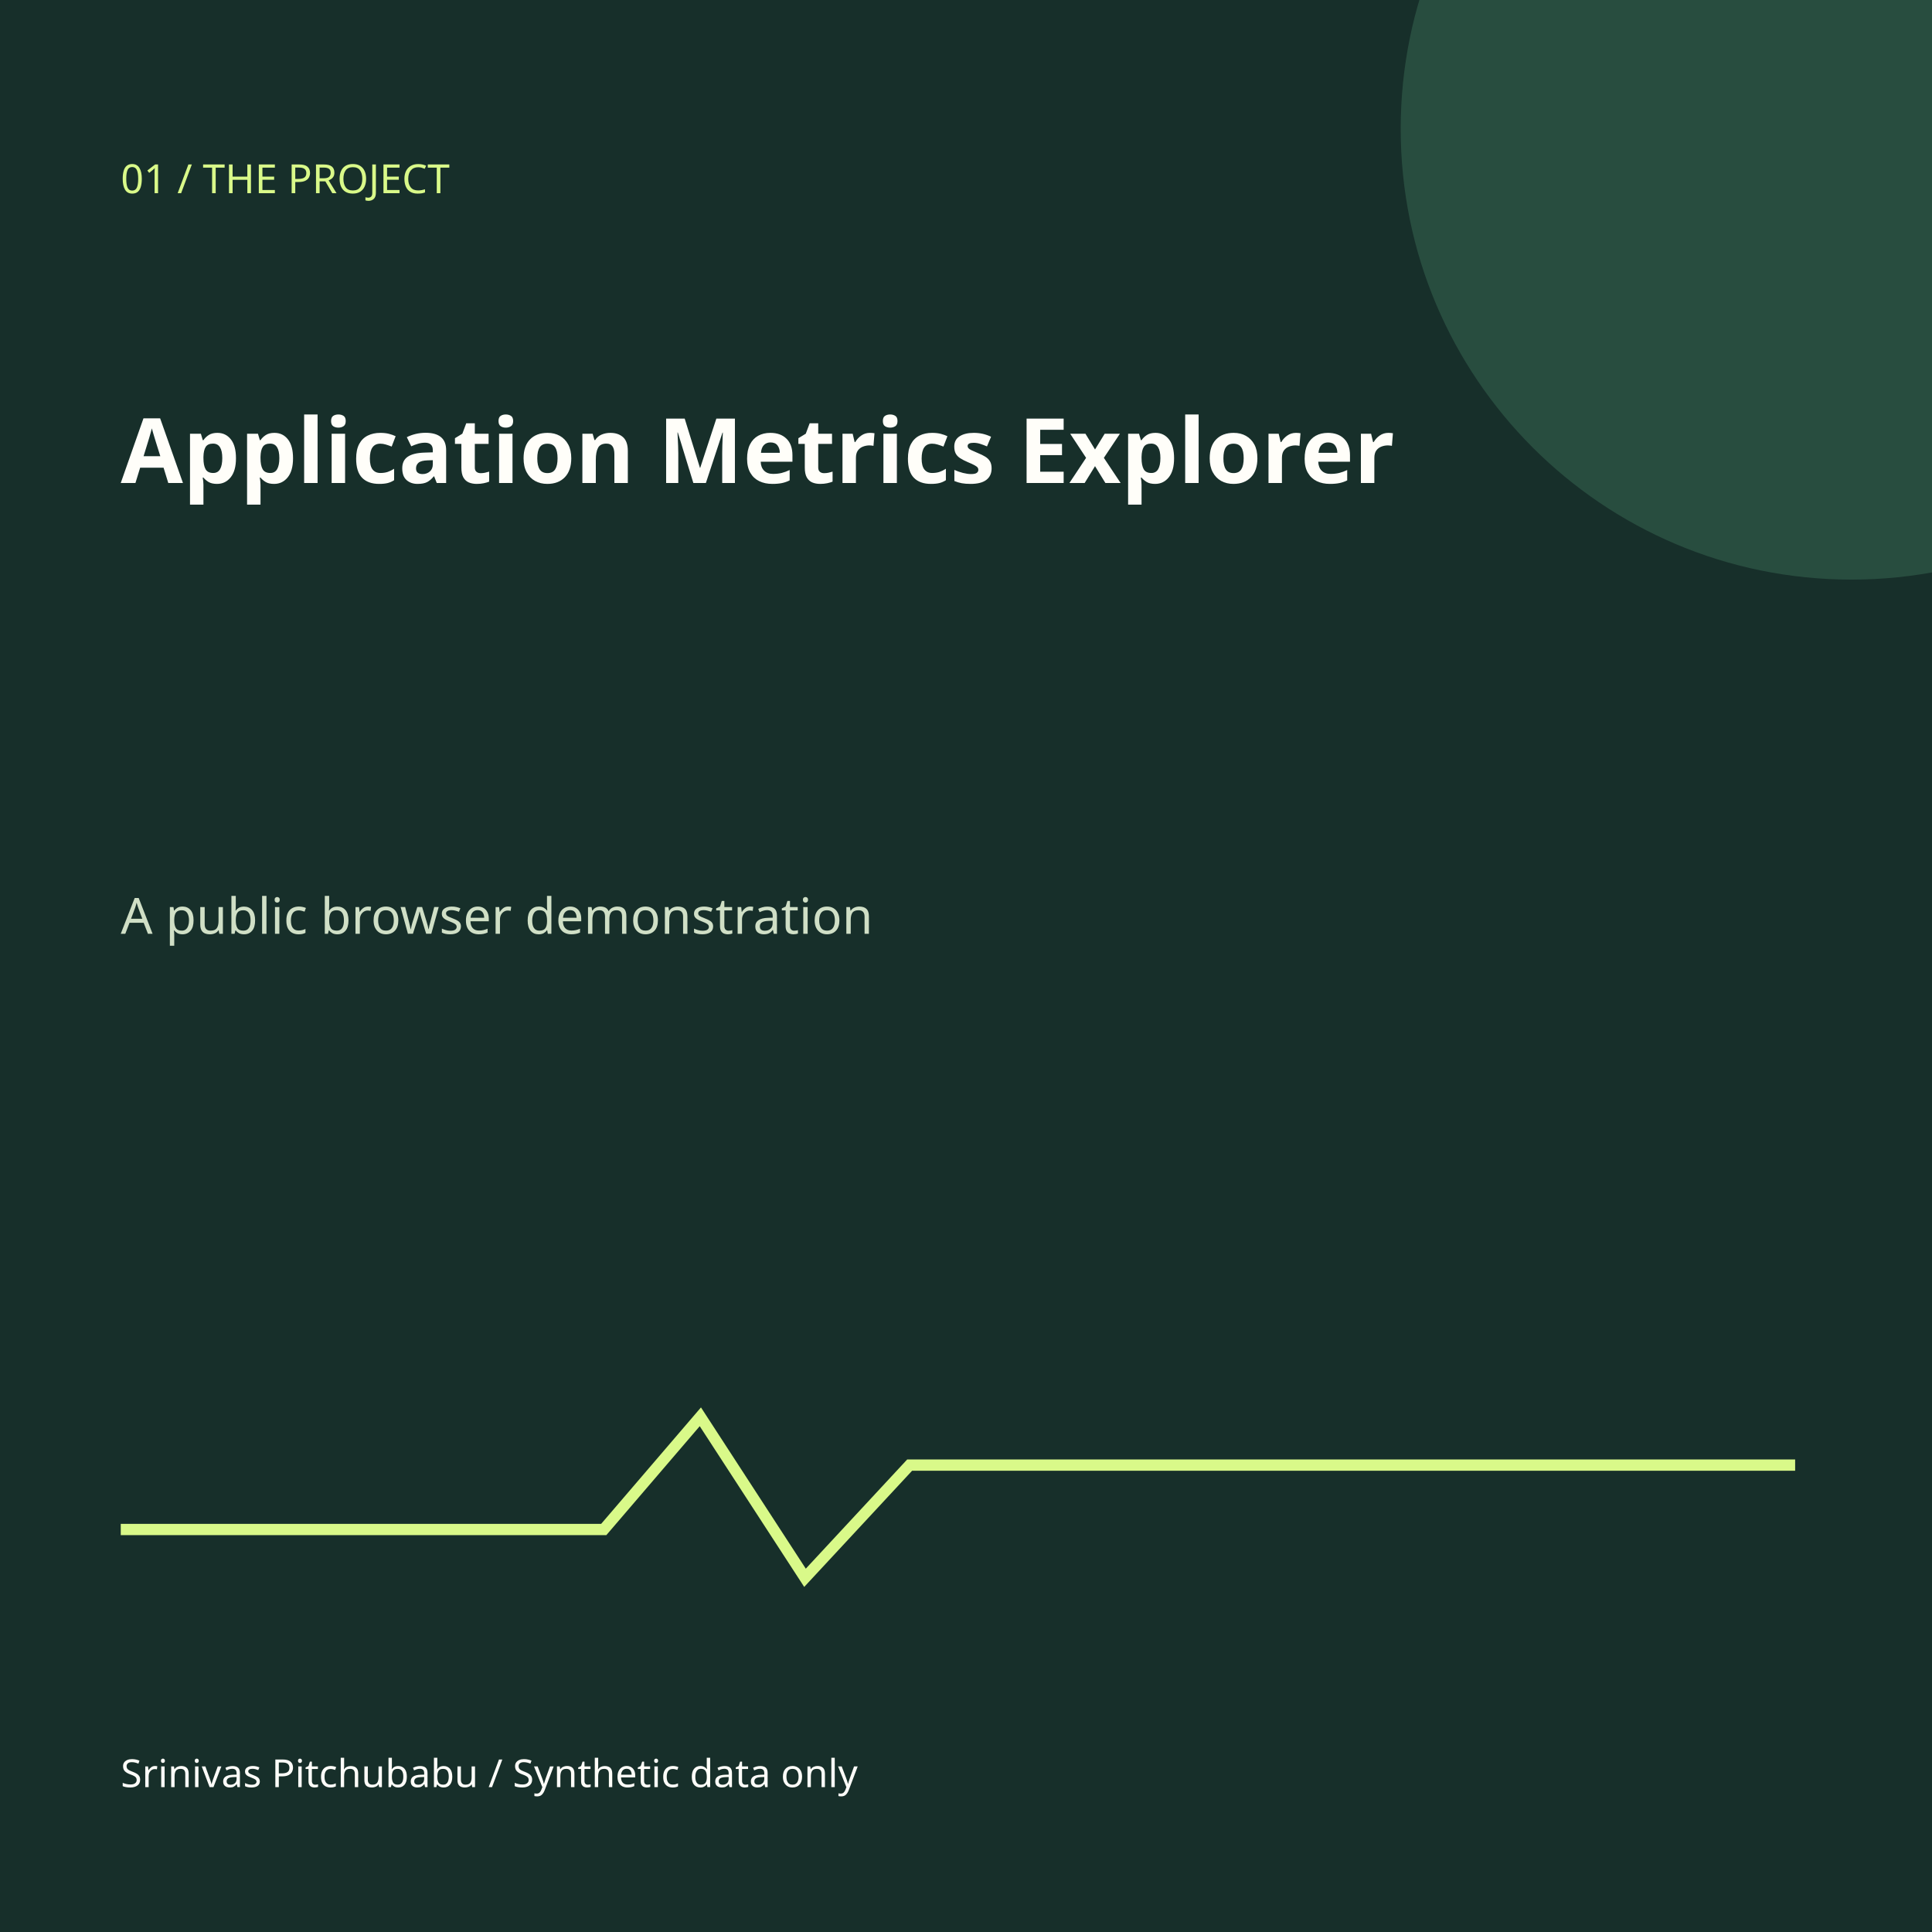
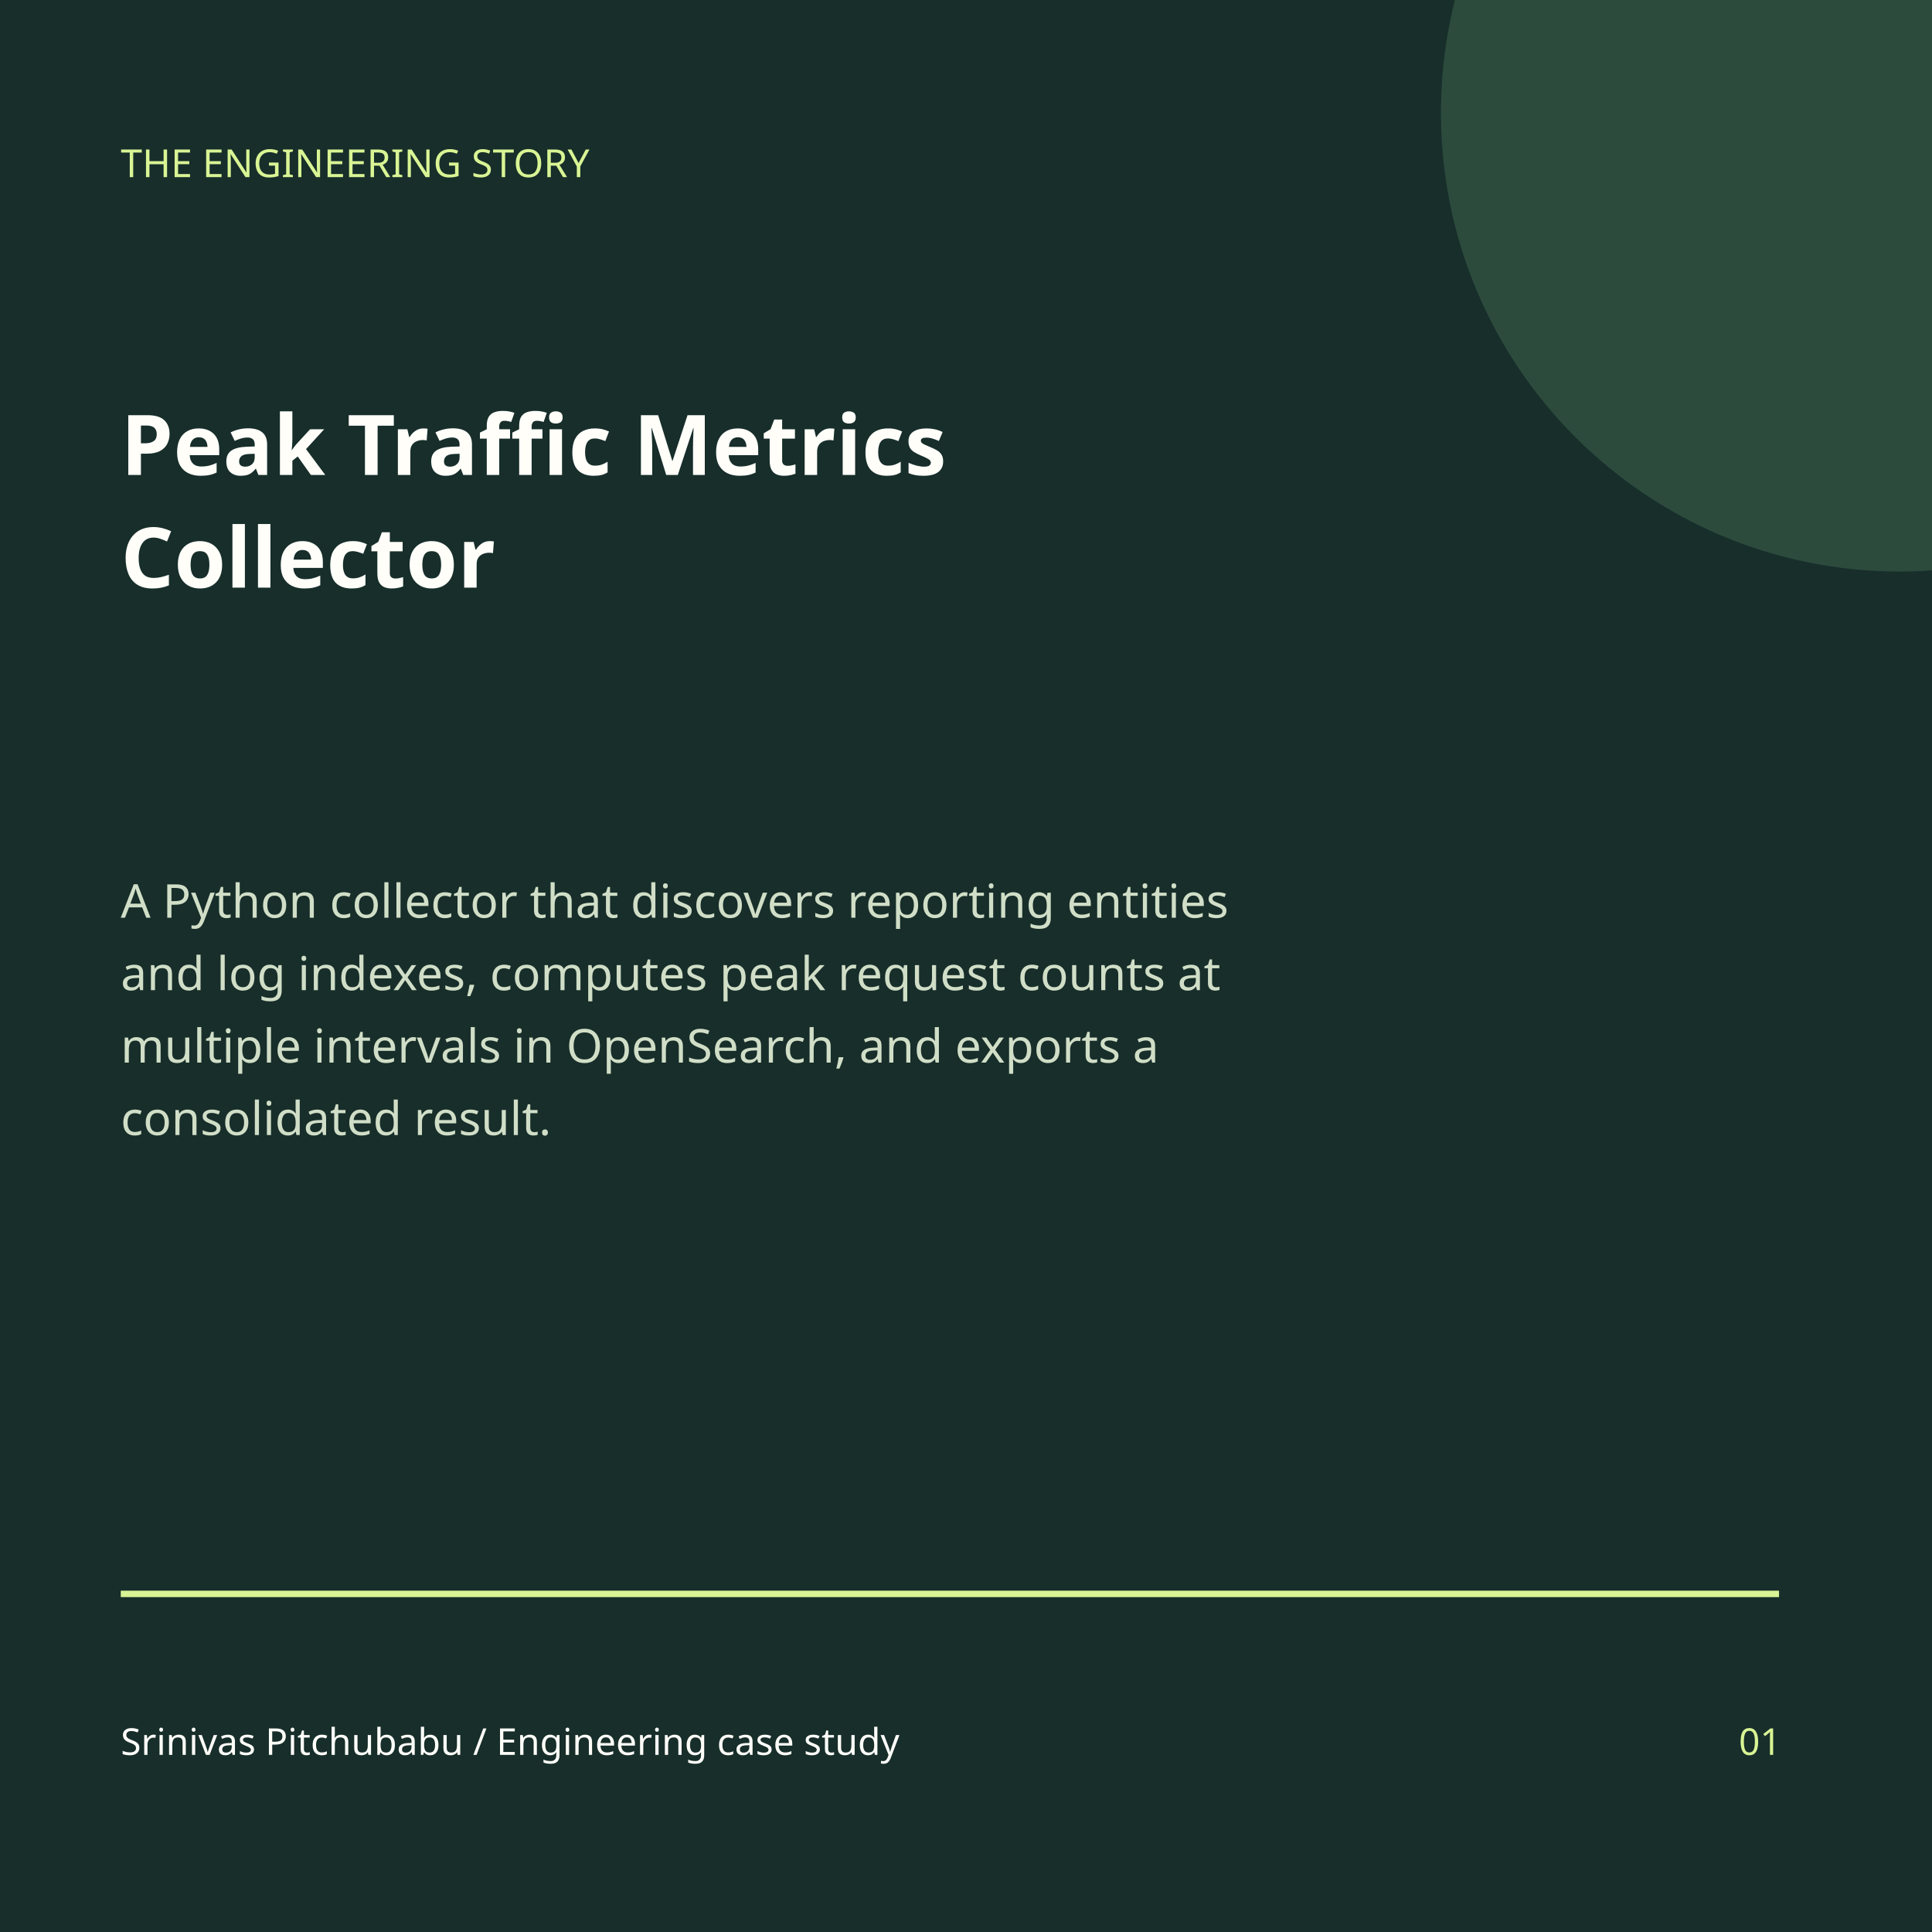
<svg xmlns="http://www.w3.org/2000/svg" width="1200" height="1200" viewBox="0 0 1200 1200">
-   <rect width="1200" height="1200" fill="#172f2a" />
-   <circle cx="1150" cy="80" r="280" fill="#284d3f" />
+   <rect width="1200" height="1200" fill="#172e2a" />
+   <circle cx="1180" cy="70" r="285" fill="#2c4b3d" />
  <g font-family="sans-serif">
-     <text x="75" y="120" fill="#d9f989" font-size="25">01 / THE PROJECT</text>
-     <text x="75" y="300" font-size="56" font-weight="bold" fill="#fffef9">Application Metrics Explorer</text>
-     <text x="75" y="580" font-size="31" fill="#d0dfc6">A public browser demonstration</text>
-     <path d="M75 950h300l60-70 65 100 65-70h550" stroke="#d9f989" stroke-width="7" fill="none" />
-     <text x="75" y="1110" font-size="24" fill="#fffef9">Srinivas Pitchubabu / Synthetic data only</text>
+     <text x="75" y="110" fill="#d9f494" font-size="24">THE ENGINEERING STORY</text>
+     <text x="75" y="295" fill="#fffef9" font-size="52" font-weight="bold">Peak Traffic Metrics</text>
+     <text x="75" y="365" fill="#fffef9" font-size="52" font-weight="bold">Collector</text>
+     <text x="75" y="570" fill="#d1dec7" font-size="29">A Python collector that discovers reporting entities</text>
+     <text x="75" y="615" fill="#d1dec7" font-size="29">and log indexes, computes peak request counts at</text>
+     <text x="75" y="660" fill="#d1dec7" font-size="29">multiple intervals in OpenSearch, and exports a</text>
+     <text x="75" y="705" fill="#d1dec7" font-size="29">consolidated result.</text>
+     <path d="M75 990h1030" stroke="#d9f494" stroke-width="4" />
+     <text x="75" y="1090" fill="#fffef9" font-size="23">Srinivas Pitchubabu / Engineering case study</text>
+     <text x="1080" y="1090" fill="#d9f494" font-size="23">01</text>
  </g>
</svg>
